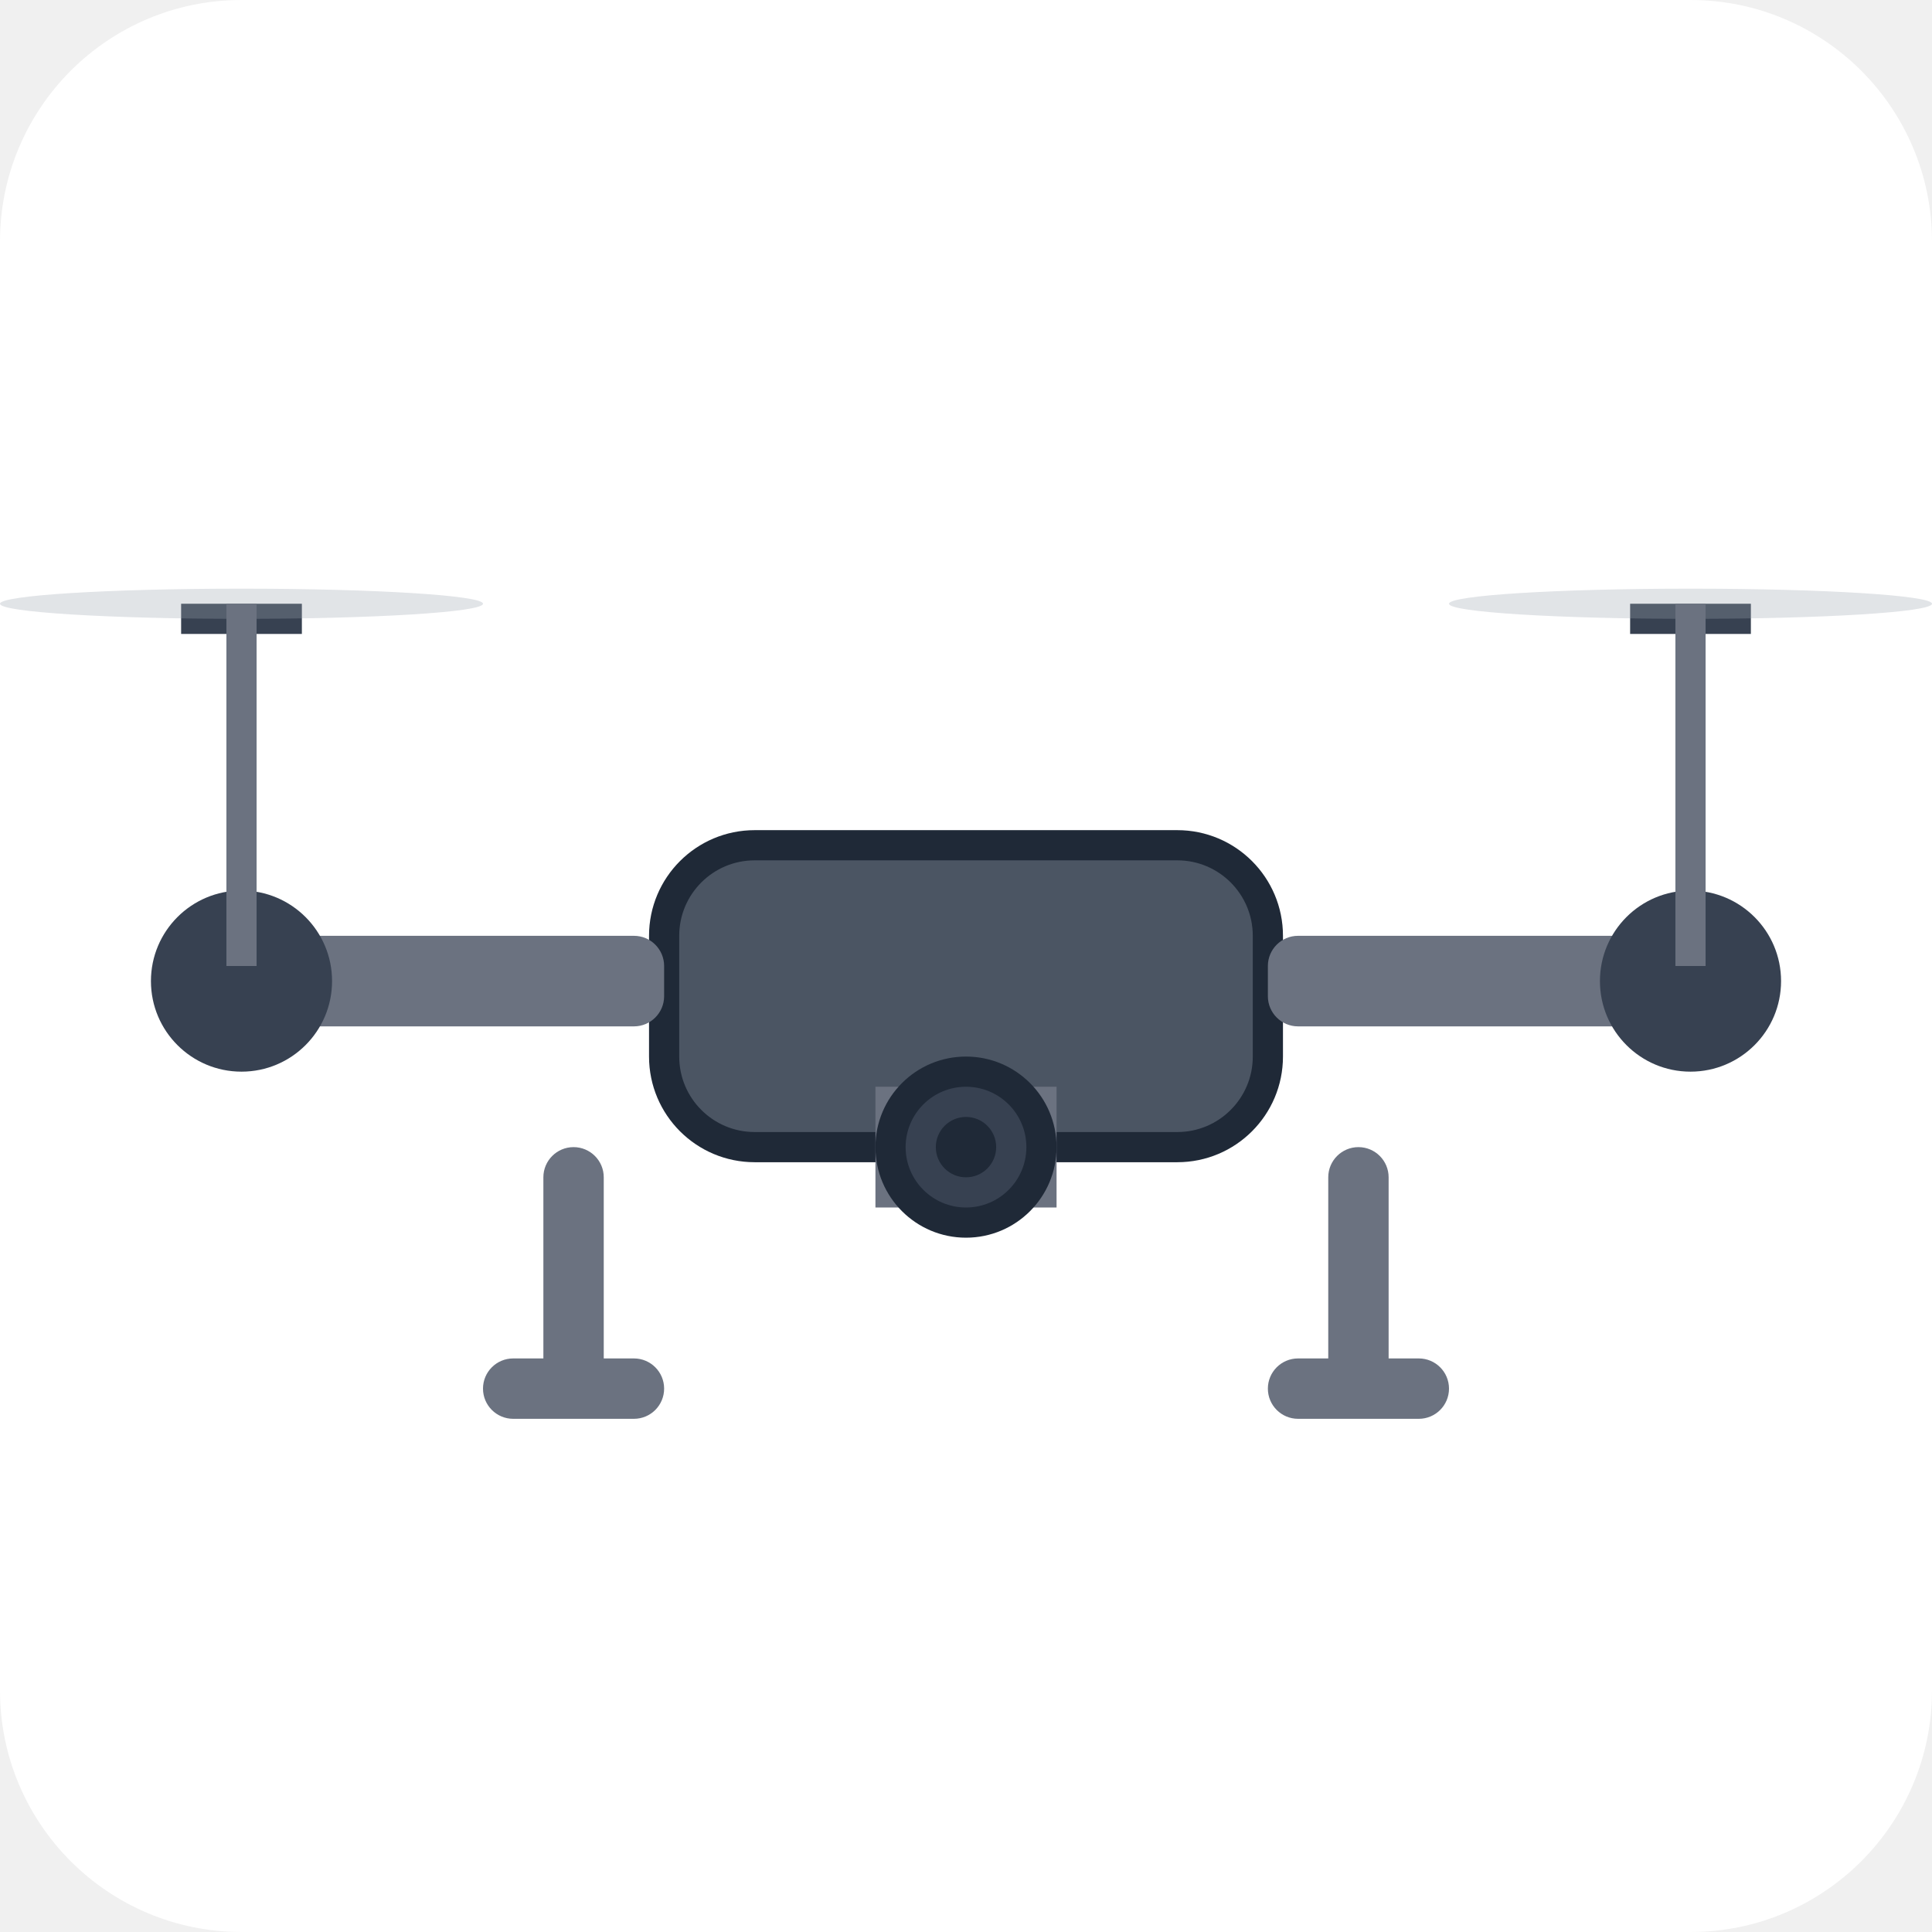
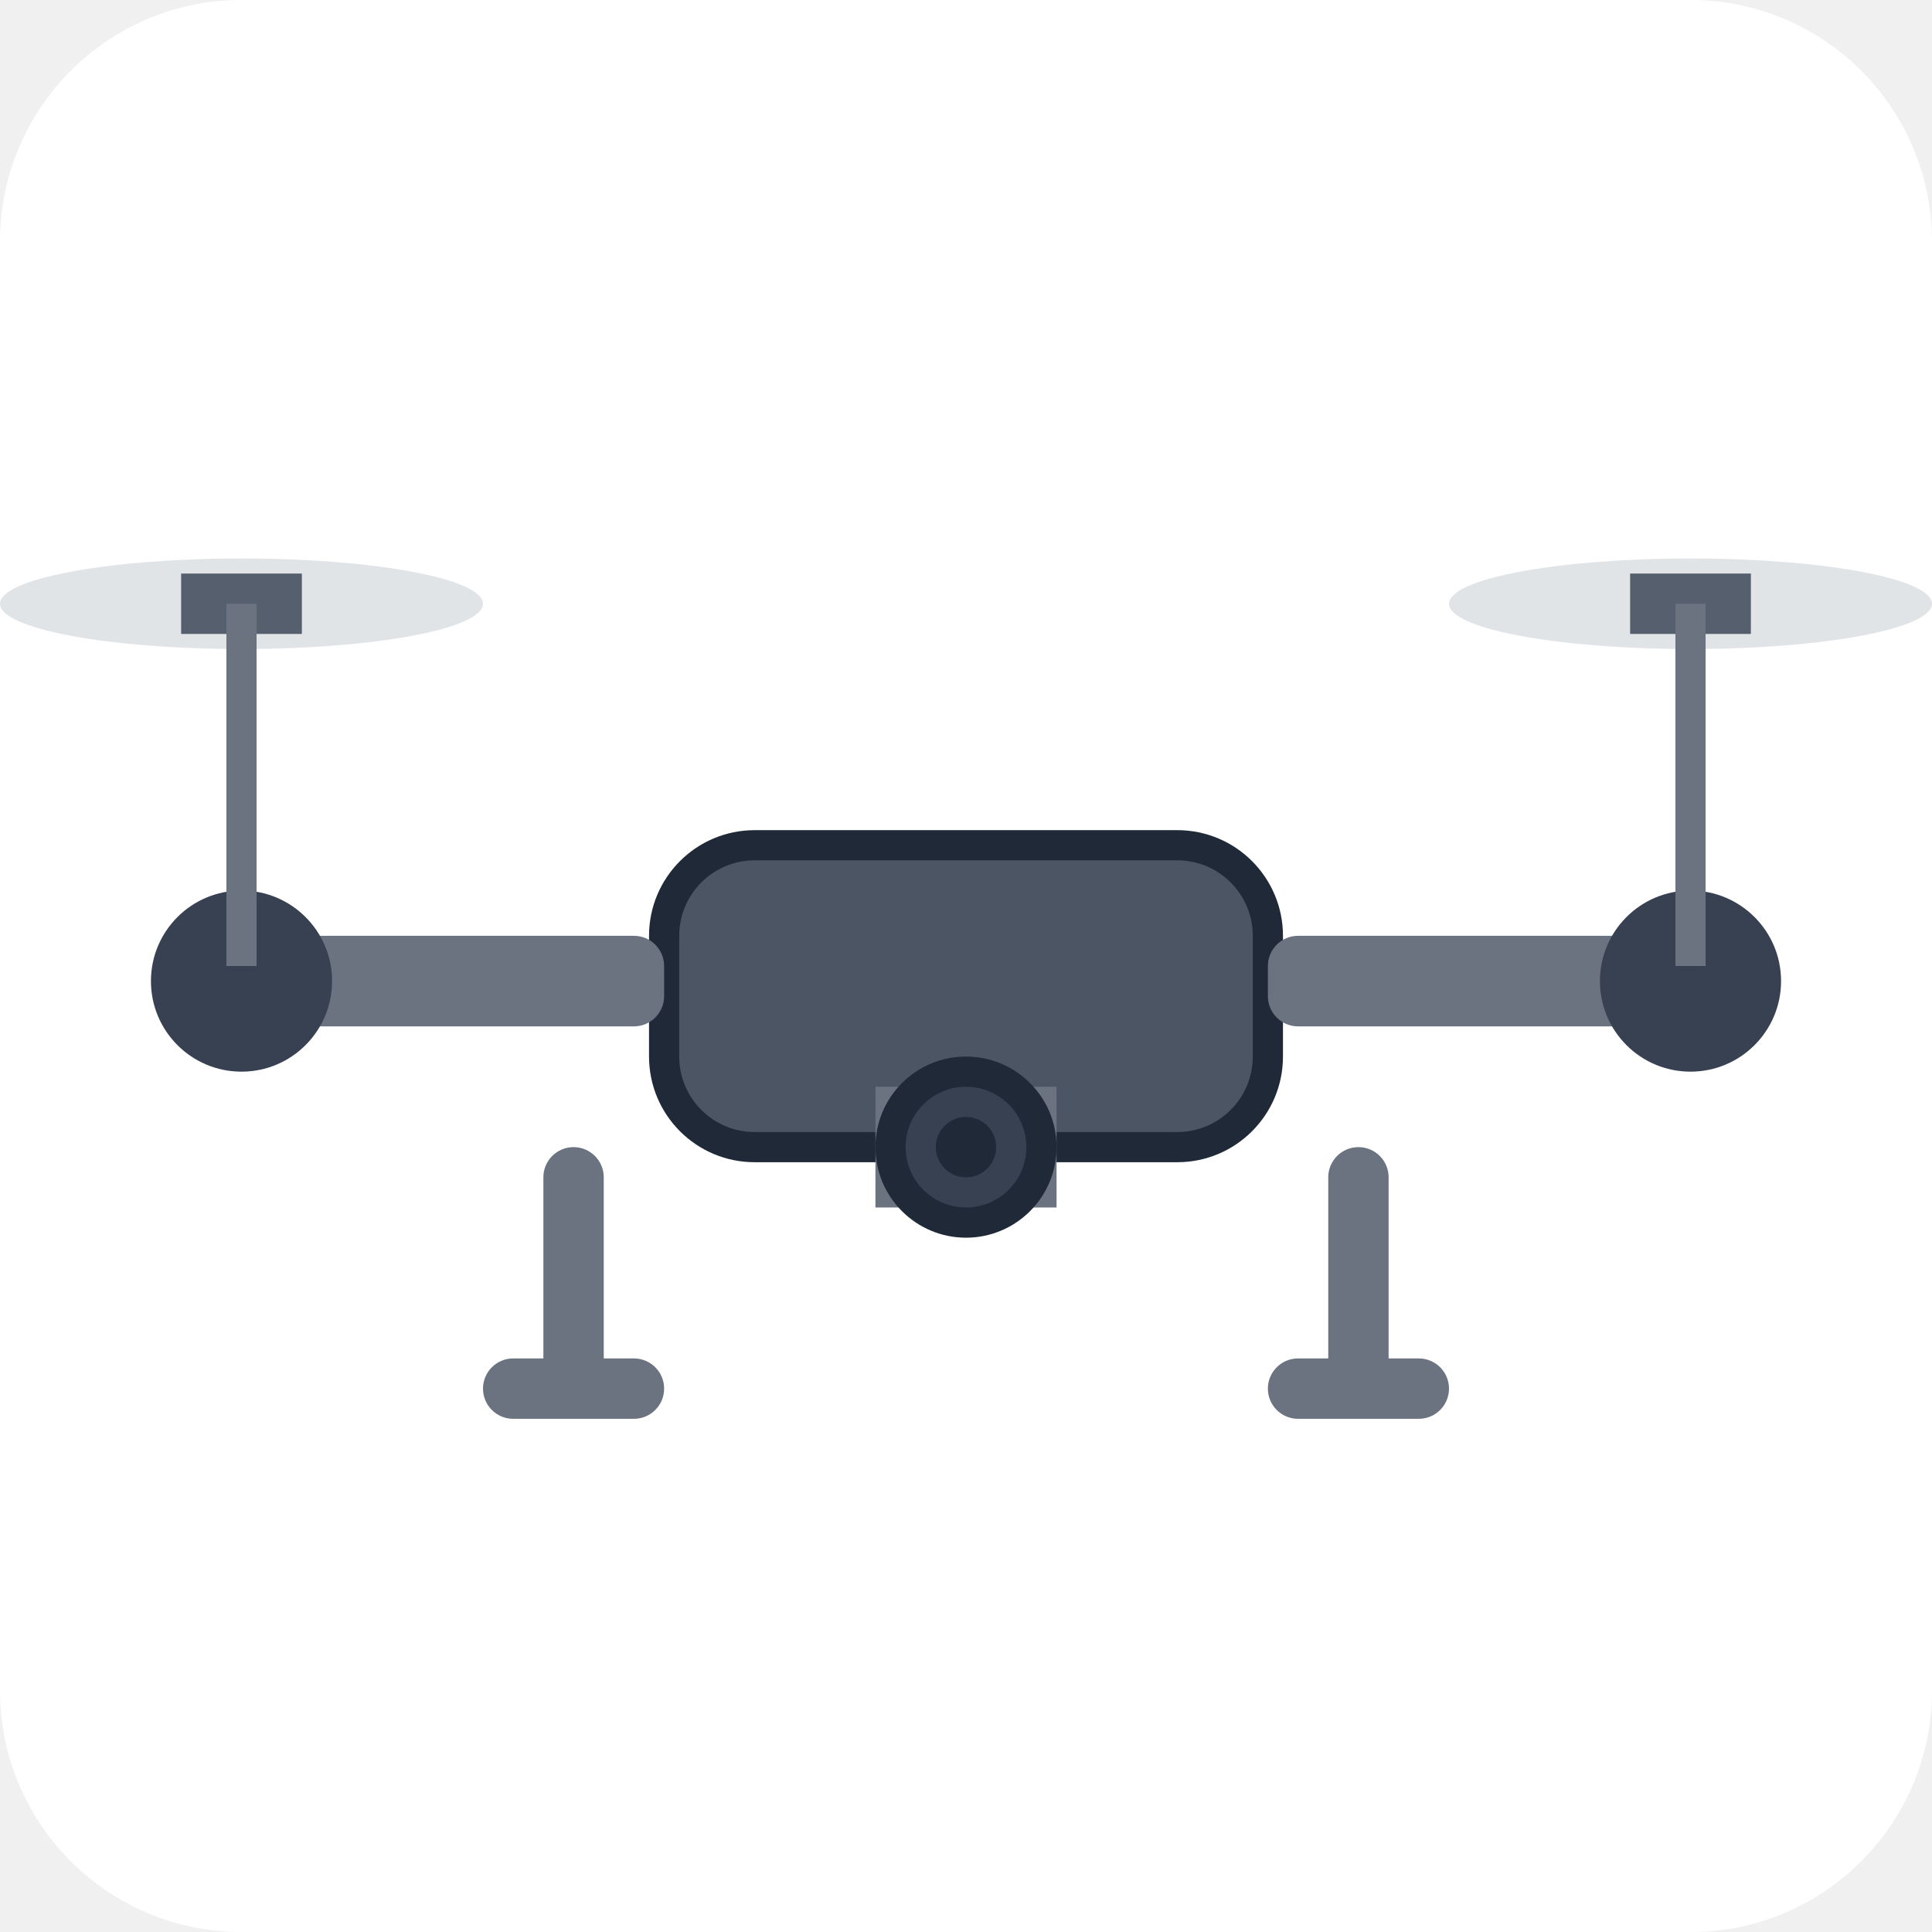
<svg xmlns="http://www.w3.org/2000/svg" viewBox="0 0 64 64" width="64" height="64">
  <rect x="0" y="0" width="64" height="64" rx="8" ry="8" fill="white" />
  <rect x="22" y="28" width="20" height="10" rx="3" fill="#4B5563" stroke="#1F2937" stroke-width="1" />
  <rect x="29" y="36" width="6" height="4" fill="#6B7280" />
  <circle cx="32" cy="38" r="3" fill="#1F2937" />
  <circle cx="32" cy="38" r="2" fill="#374151" />
  <circle cx="32" cy="38" r="1" fill="#1F2937" />
  <rect x="8" y="31" width="14" height="3" fill="#6B7280" rx="1" />
  <rect x="42" y="31" width="14" height="3" fill="#6B7280" rx="1" />
  <circle cx="8" cy="32.5" r="3" fill="#374151" />
  <circle cx="56" cy="32.5" r="3" fill="#374151" />
-   <rect x="6" y="20" width="4" height="1" fill="#374151" />
-   <ellipse cx="8" cy="20" rx="8" ry="0.5" fill="#9CA3AF" opacity="0.3" />
-   <rect x="54" y="20" width="4" height="1" fill="#374151" />
-   <ellipse cx="56" cy="20" rx="8" ry="0.5" fill="#9CA3AF" opacity="0.3" />
+   <rect x="6" y="19" width="4" height="2" fill="#374151" />
+   <ellipse cx="8" cy="20" rx="8" ry="1.5" fill="#9CA3AF" opacity="0.3" />
+   <rect x="54" y="19" width="4" height="2" fill="#374151" />
+   <ellipse cx="56" cy="20" rx="8" ry="1.5" fill="#9CA3AF" opacity="0.3" />
  <rect x="7.5" y="20" width="1" height="12" fill="#6B7280" />
  <rect x="55.5" y="20" width="1" height="12" fill="#6B7280" />
  <rect x="18" y="38" width="2" height="8" fill="#6B7280" rx="1" />
  <rect x="44" y="38" width="2" height="8" fill="#6B7280" rx="1" />
  <rect x="16" y="45" width="6" height="2" rx="1" fill="#6B7280" />
  <rect x="42" y="45" width="6" height="2" rx="1" fill="#6B7280" />
</svg>
